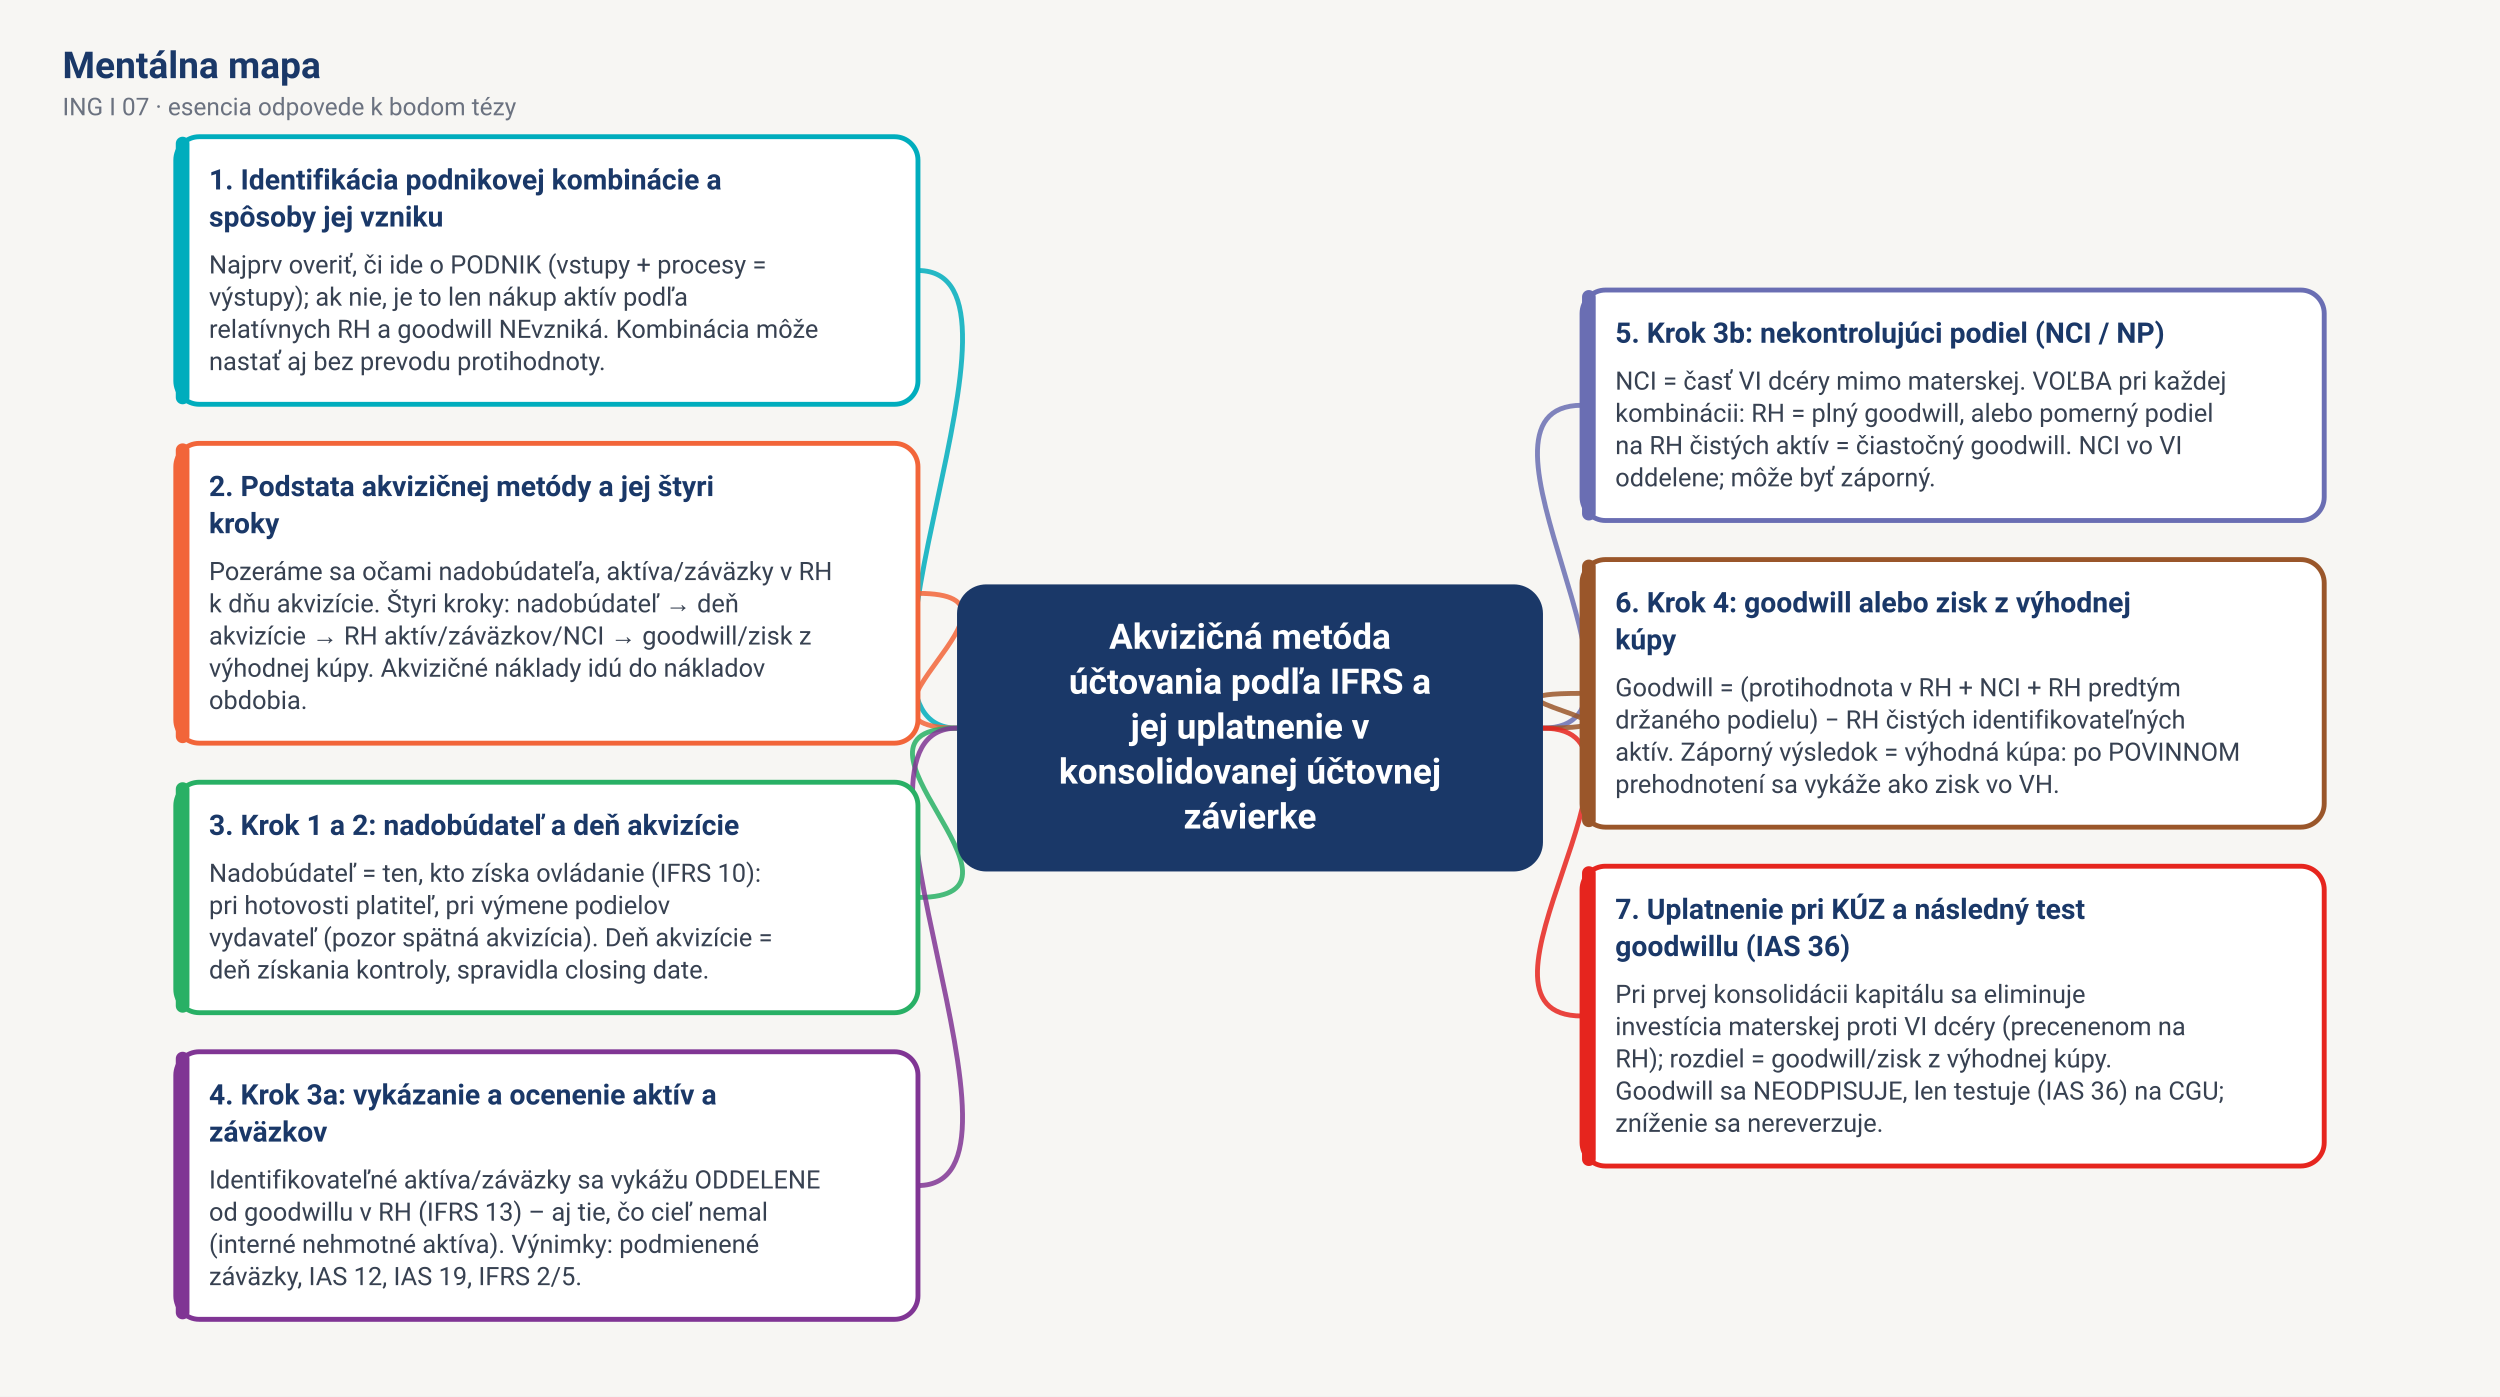
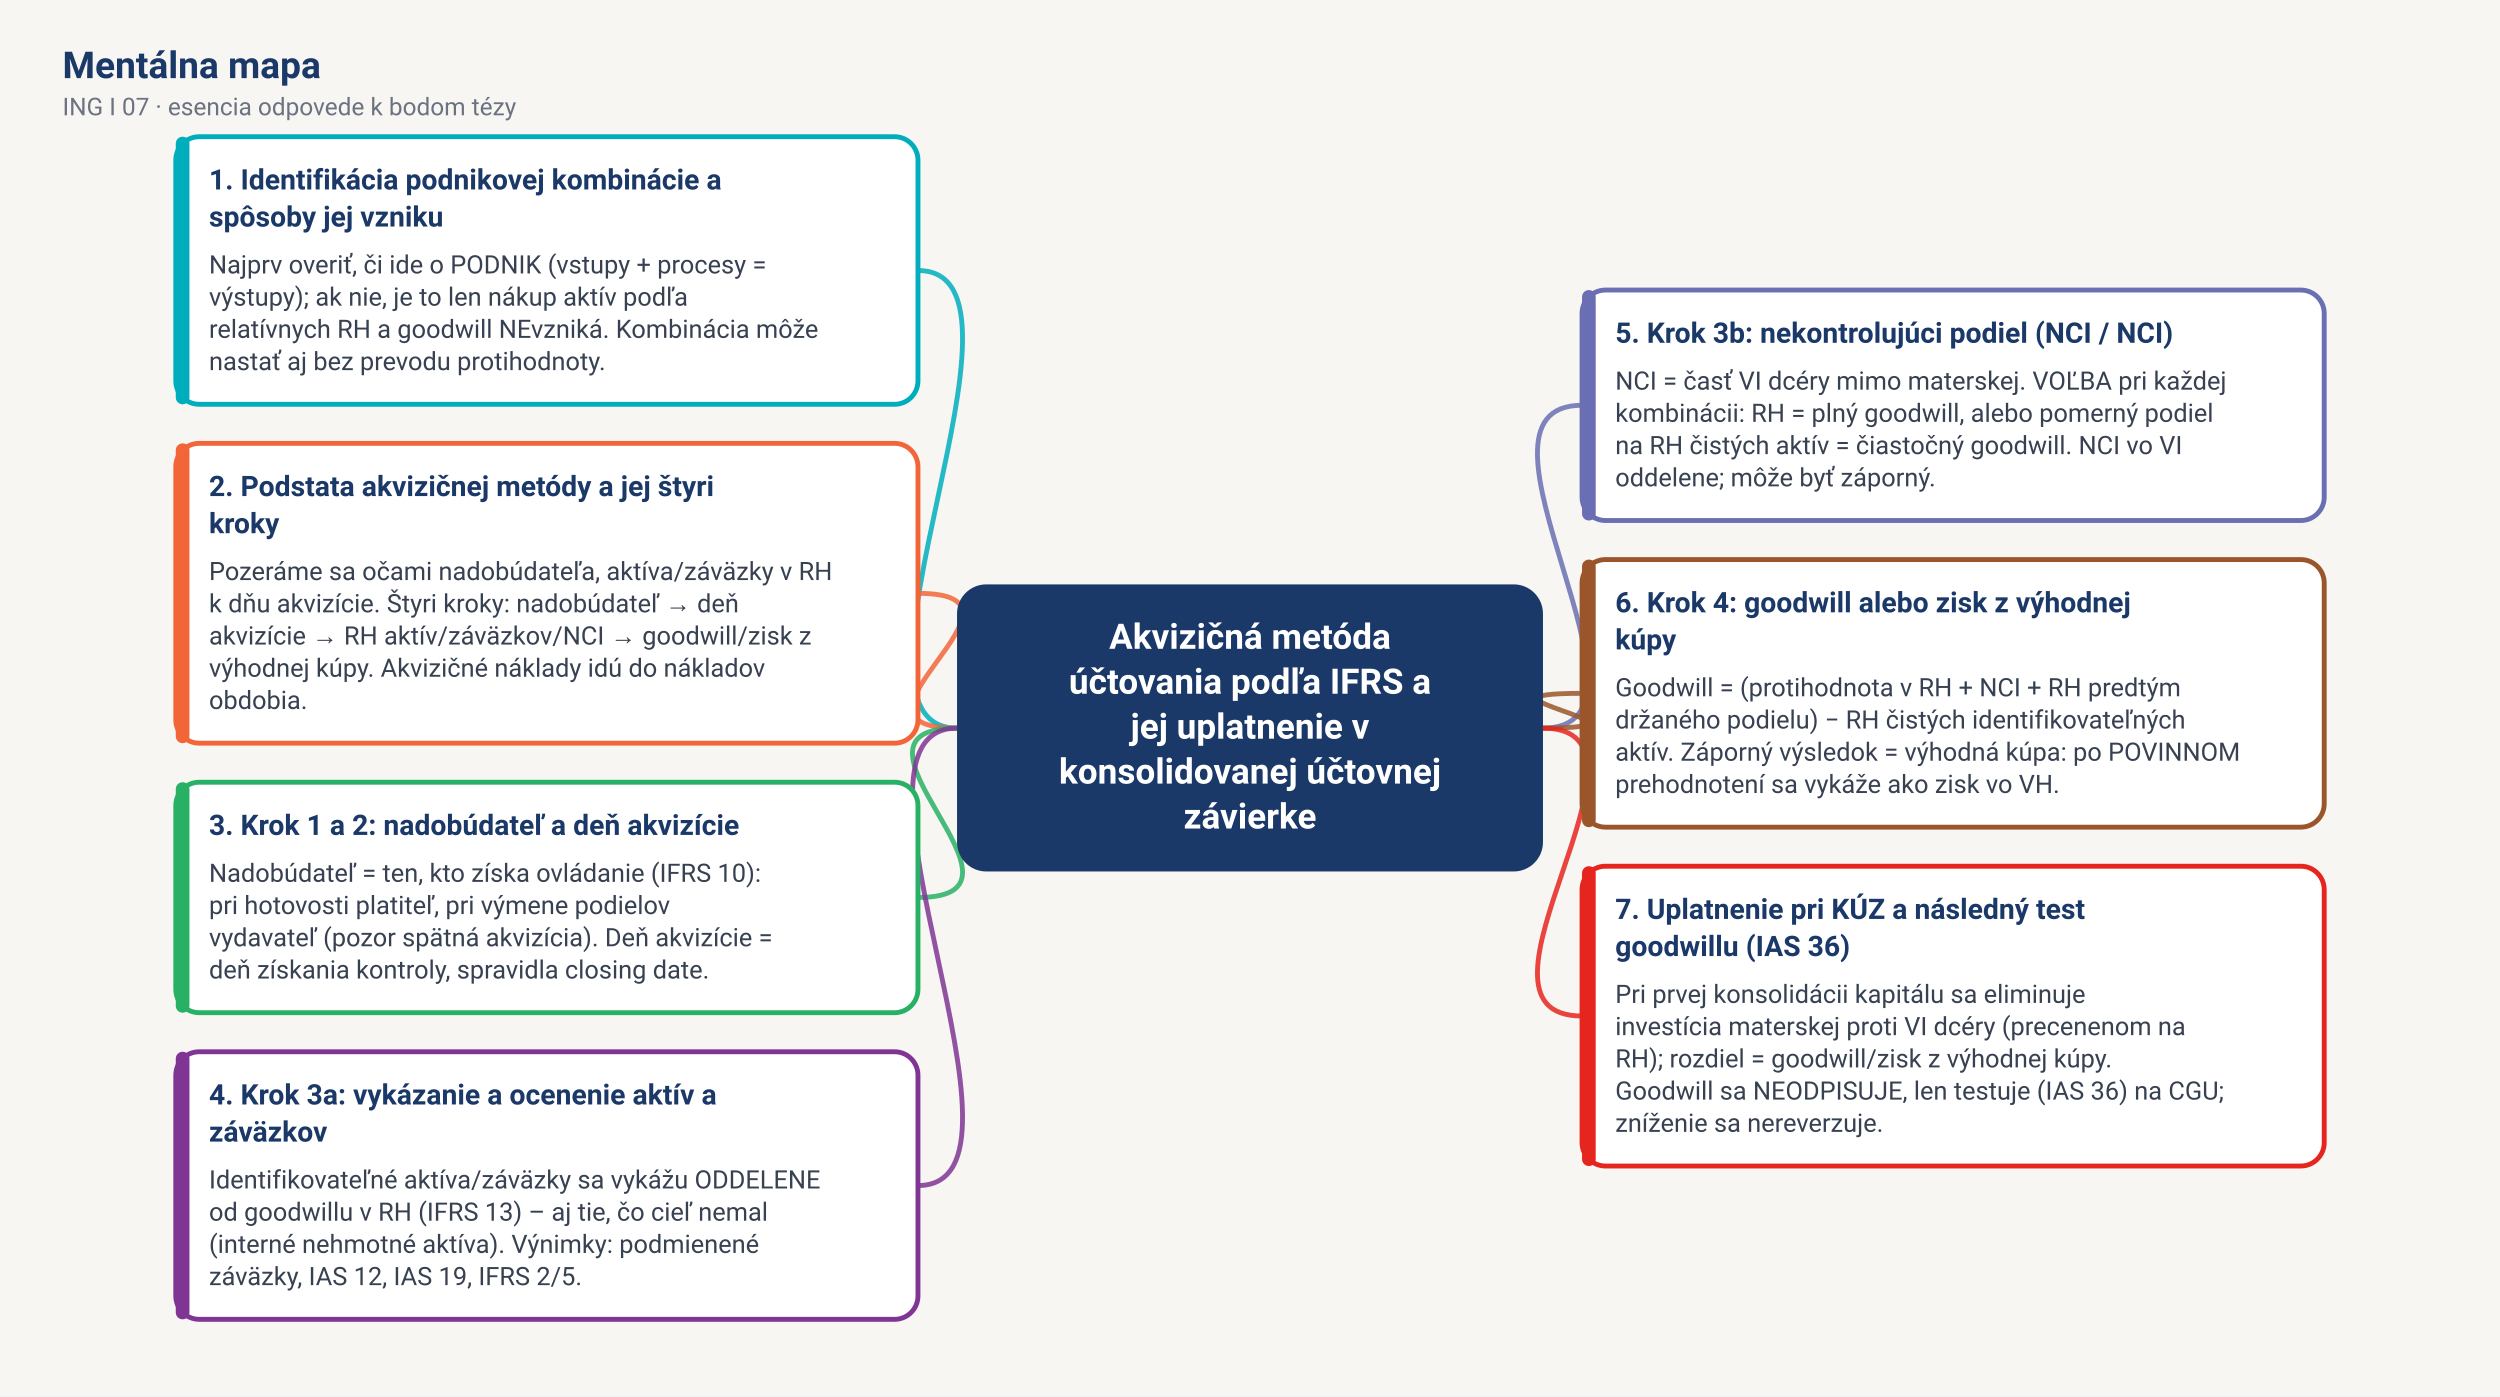
<svg xmlns="http://www.w3.org/2000/svg" viewBox="0 0 1280 715" font-family="Segoe UI, Roboto, Arial, sans-serif">
  <rect x="0" y="0" width="1280" height="715" fill="#f7f6f3" />
  <text x="32" y="40" font-size="19" font-weight="700" fill="#1a3868">Mentálna mapa</text>
  <text x="32" y="59" font-size="12.5" fill="#6b7280">ING I 07 · esencia odpovede k bodom tézy</text>
  <path d="M 490.0 372.8 C 420.0 372.8, 540.0 138.5, 470.0 138.5" stroke="#00adbd" stroke-width="2.5" fill="none" opacity="0.85" />
  <path d="M 490.0 372.8 C 420.0 372.8, 540.0 303.8, 470.0 303.8" stroke="#f26539" stroke-width="2.5" fill="none" opacity="0.85" />
  <path d="M 490.0 372.8 C 420.0 372.8, 540.0 459.5, 470.0 459.5" stroke="#28b065" stroke-width="2.5" fill="none" opacity="0.85" />
  <path d="M 490.0 372.8 C 420.0 372.8, 540.0 607.0, 470.0 607.0" stroke="#803594" stroke-width="2.5" fill="none" opacity="0.85" />
  <path d="M 790.0 372.8 C 860.0 372.8, 740.0 207.5, 810.0 207.5" stroke="#6a6eb3" stroke-width="2.5" fill="none" opacity="0.85" />
  <path d="M 790.0 372.8 C 860.0 372.8, 740.0 355.0, 810.0 355.0" stroke="#9a562a" stroke-width="2.5" fill="none" opacity="0.85" />
  <path d="M 790.0 372.8 C 860.0 372.8, 740.0 520.2, 810.0 520.2" stroke="#e6251e" stroke-width="2.5" fill="none" opacity="0.85" />
  <rect x="490.0" y="299.2" width="300" height="147.0" rx="15" fill="#1a3868" />
  <text x="640.0" y="332.2" font-size="18.0" font-weight="700" fill="#ffffff" text-anchor="middle">Akvizičná metóda</text>
  <text x="640.0" y="355.2" font-size="18.0" font-weight="700" fill="#ffffff" text-anchor="middle">účtovania podľa IFRS a</text>
  <text x="640.0" y="378.2" font-size="18.0" font-weight="700" fill="#ffffff" text-anchor="middle">jej uplatnenie v</text>
  <text x="640.0" y="401.2" font-size="18.0" font-weight="700" fill="#ffffff" text-anchor="middle">konsolidovanej účtovnej</text>
  <text x="640.0" y="424.2" font-size="18.0" font-weight="700" fill="#ffffff" text-anchor="middle">závierke</text>
  <rect x="90.0" y="70.0" width="380" height="137.0" rx="12" fill="#ffffff" stroke="#00adbd" stroke-width="2.5" />
  <rect x="90.0" y="70.0" width="7" height="137.0" rx="3.5" fill="#00adbd" />
  <text x="107.0" y="97.0" font-size="14.5" font-weight="700" fill="#1a3868">1. Identifikácia podnikovej kombinácie a</text>
  <text x="107.0" y="116.0" font-size="14.5" font-weight="700" fill="#1a3868">spôsoby jej vzniku</text>
  <text x="107.0" y="140.0" font-size="13.0" fill="#374151">Najprv overiť, či ide o PODNIK (vstupy + procesy =</text>
  <text x="107.0" y="156.5" font-size="13.0" fill="#374151">výstupy); ak nie, je to len nákup aktív podľa</text>
  <text x="107.0" y="173.0" font-size="13.0" fill="#374151">relatívnych RH a goodwill NEvzniká. Kombinácia môže</text>
  <text x="107.0" y="189.5" font-size="13.0" fill="#374151">nastať aj bez prevodu protihodnoty.</text>
  <rect x="90.0" y="227.0" width="380" height="153.5" rx="12" fill="#ffffff" stroke="#f26539" stroke-width="2.5" />
  <rect x="90.0" y="227.0" width="7" height="153.5" rx="3.5" fill="#f26539" />
  <text x="107.0" y="254.0" font-size="14.5" font-weight="700" fill="#1a3868">2. Podstata akvizičnej metódy a jej štyri</text>
  <text x="107.0" y="273.0" font-size="14.5" font-weight="700" fill="#1a3868">kroky</text>
  <text x="107.0" y="297.0" font-size="13.0" fill="#374151">Pozeráme sa očami nadobúdateľa, aktíva/záväzky v RH</text>
  <text x="107.0" y="313.5" font-size="13.0" fill="#374151">k dňu akvizície. Štyri kroky: nadobúdateľ → deň</text>
  <text x="107.0" y="330.0" font-size="13.0" fill="#374151">akvizície → RH aktív/záväzkov/NCI → goodwill/zisk z</text>
  <text x="107.0" y="346.5" font-size="13.0" fill="#374151">výhodnej kúpy. Akvizičné náklady idú do nákladov</text>
  <text x="107.0" y="363.0" font-size="13.0" fill="#374151">obdobia.</text>
  <rect x="90.0" y="400.5" width="380" height="118.0" rx="12" fill="#ffffff" stroke="#28b065" stroke-width="2.5" />
  <rect x="90.0" y="400.5" width="7" height="118.0" rx="3.5" fill="#28b065" />
  <text x="107.0" y="427.5" font-size="14.5" font-weight="700" fill="#1a3868">3. Krok 1 a 2: nadobúdateľ a deň akvizície</text>
  <text x="107.0" y="451.5" font-size="13.0" fill="#374151">Nadobúdateľ = ten, kto získa ovládanie (IFRS 10):</text>
  <text x="107.0" y="468.0" font-size="13.0" fill="#374151">pri hotovosti platiteľ, pri výmene podielov</text>
  <text x="107.0" y="484.5" font-size="13.0" fill="#374151">vydavateľ (pozor spätná akvizícia). Deň akvizície =</text>
  <text x="107.0" y="501.0" font-size="13.0" fill="#374151">deň získania kontroly, spravidla closing date.</text>
  <rect x="90.0" y="538.5" width="380" height="137.0" rx="12" fill="#ffffff" stroke="#803594" stroke-width="2.5" />
  <rect x="90.0" y="538.5" width="7" height="137.0" rx="3.5" fill="#803594" />
  <text x="107.0" y="565.5" font-size="14.5" font-weight="700" fill="#1a3868">4. Krok 3a: vykázanie a ocenenie aktív a</text>
  <text x="107.0" y="584.5" font-size="14.5" font-weight="700" fill="#1a3868">záväzkov</text>
  <text x="107.0" y="608.5" font-size="13.0" fill="#374151">Identifikovateľné aktíva/záväzky sa vykážu ODDELENE</text>
  <text x="107.0" y="625.0" font-size="13.0" fill="#374151">od goodwillu v RH (IFRS 13) – aj tie, čo cieľ nemal</text>
  <text x="107.0" y="641.5" font-size="13.0" fill="#374151">(interné nehmotné aktíva). Výnimky: podmienené</text>
  <text x="107.0" y="658.0" font-size="13.0" fill="#374151">záväzky, IAS 12, IAS 19, IFRS 2/5.</text>
  <rect x="810.0" y="148.5" width="380" height="118.0" rx="12" fill="#ffffff" stroke="#6a6eb3" stroke-width="2.5" />
  <rect x="810.0" y="148.5" width="7" height="118.0" rx="3.5" fill="#6a6eb3" />
-   <text x="827.0" y="175.5" font-size="14.5" font-weight="700" fill="#1a3868">5. Krok 3b: nekontrolujúci podiel (NCI / NP)</text>
+   <text x="827.0" y="175.5" font-size="14.5" font-weight="700" fill="#1a3868">5. Krok 3b: nekontrolujúci podiel (NCI / NCI)</text>
  <text x="827.0" y="199.5" font-size="13.0" fill="#374151">NCI = časť VI dcéry mimo materskej. VOĽBA pri každej</text>
  <text x="827.0" y="216.0" font-size="13.0" fill="#374151">kombinácii: RH = plný goodwill, alebo pomerný podiel</text>
  <text x="827.0" y="232.5" font-size="13.0" fill="#374151">na RH čistých aktív = čiastočný goodwill. NCI vo VI</text>
  <text x="827.0" y="249.0" font-size="13.0" fill="#374151">oddelene; môže byť záporný.</text>
  <rect x="810.0" y="286.5" width="380" height="137.0" rx="12" fill="#ffffff" stroke="#9a562a" stroke-width="2.5" />
  <rect x="810.0" y="286.5" width="7" height="137.0" rx="3.5" fill="#9a562a" />
  <text x="827.0" y="313.5" font-size="14.5" font-weight="700" fill="#1a3868">6. Krok 4: goodwill alebo zisk z výhodnej</text>
  <text x="827.0" y="332.5" font-size="14.5" font-weight="700" fill="#1a3868">kúpy</text>
  <text x="827.0" y="356.5" font-size="13.0" fill="#374151">Goodwill = (protihodnota v RH + NCI + RH predtým</text>
  <text x="827.0" y="373.0" font-size="13.0" fill="#374151">držaného podielu) − RH čistých identifikovateľných</text>
  <text x="827.0" y="389.5" font-size="13.0" fill="#374151">aktív. Záporný výsledok = výhodná kúpa: po POVINNOM</text>
  <text x="827.0" y="406.0" font-size="13.0" fill="#374151">prehodnotení sa vykáže ako zisk vo VH.</text>
  <rect x="810.0" y="443.5" width="380" height="153.5" rx="12" fill="#ffffff" stroke="#e6251e" stroke-width="2.5" />
  <rect x="810.0" y="443.5" width="7" height="153.5" rx="3.5" fill="#e6251e" />
  <text x="827.0" y="470.5" font-size="14.5" font-weight="700" fill="#1a3868">7. Uplatnenie pri KÚZ a následný test</text>
  <text x="827.0" y="489.5" font-size="14.5" font-weight="700" fill="#1a3868">goodwillu (IAS 36)</text>
  <text x="827.0" y="513.5" font-size="13.0" fill="#374151">Pri prvej konsolidácii kapitálu sa eliminuje</text>
  <text x="827.0" y="530.0" font-size="13.0" fill="#374151">investícia materskej proti VI dcéry (precenenom na</text>
  <text x="827.0" y="546.5" font-size="13.0" fill="#374151">RH); rozdiel = goodwill/zisk z výhodnej kúpy.</text>
  <text x="827.0" y="563.0" font-size="13.0" fill="#374151">Goodwill sa NEODPISUJE, len testuje (IAS 36) na CGU;</text>
  <text x="827.0" y="579.5" font-size="13.0" fill="#374151">zníženie sa nereverzuje.</text>
</svg>
